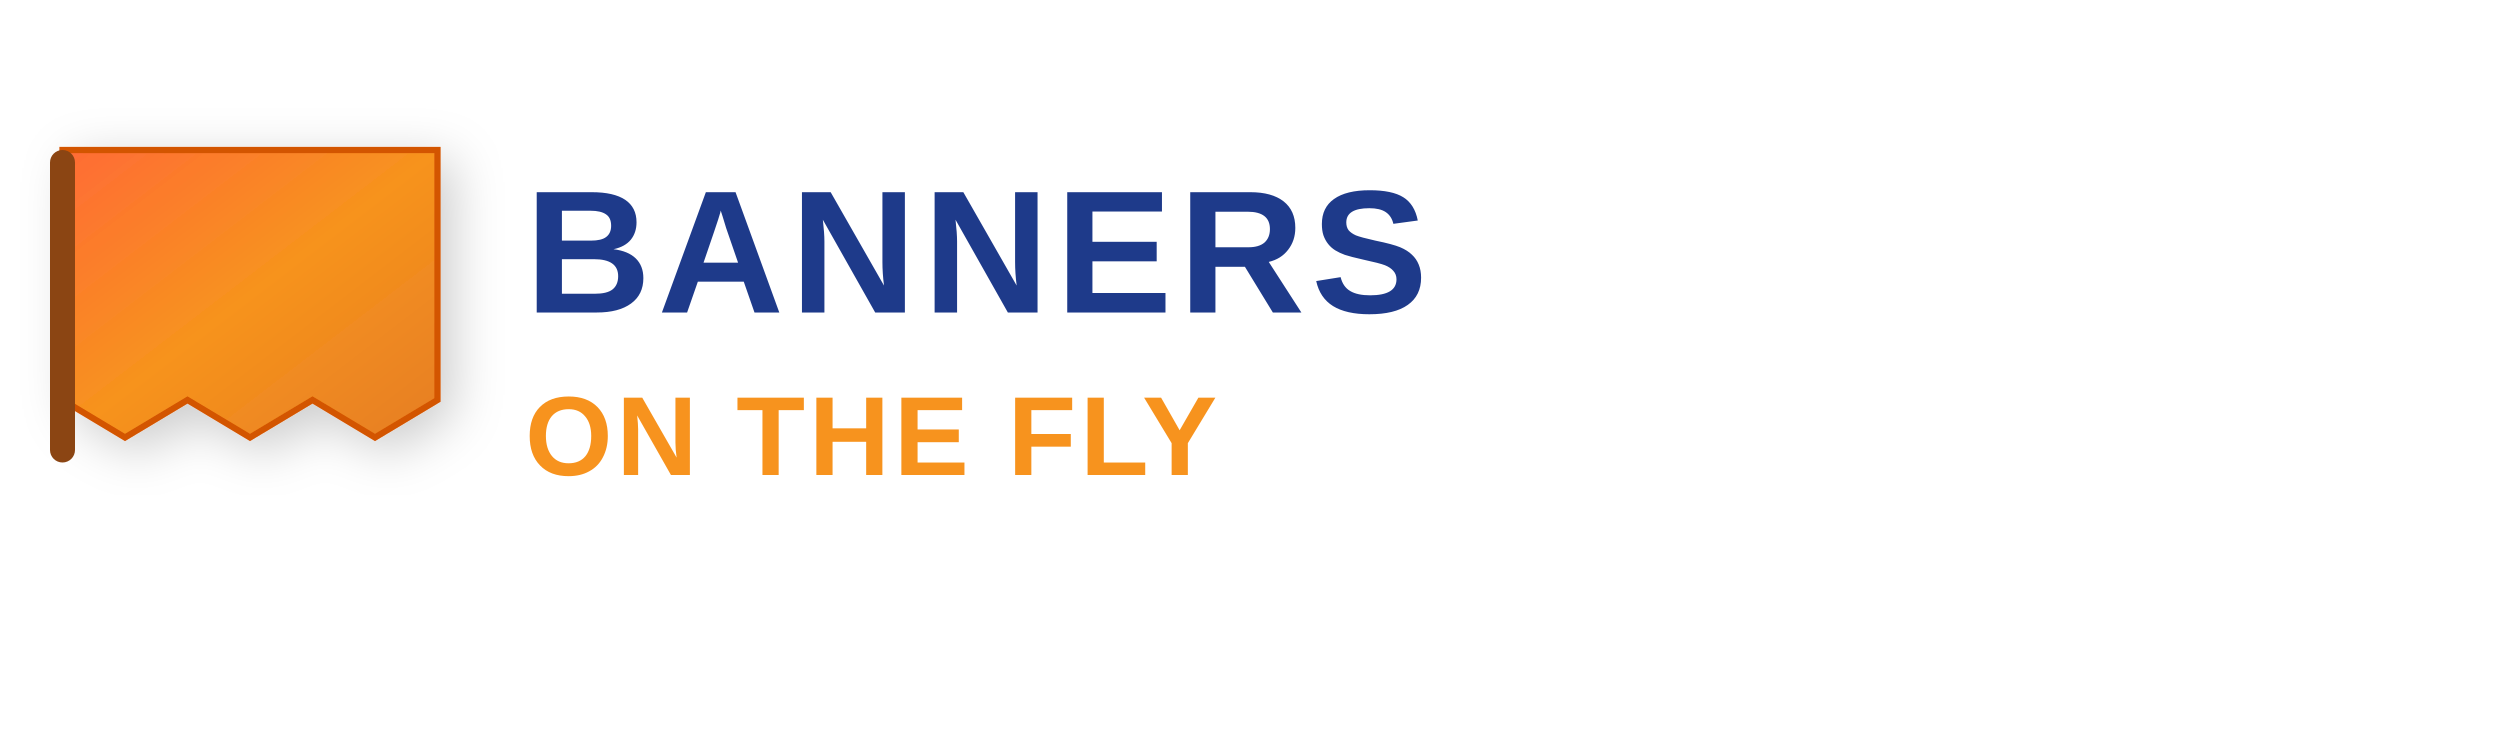
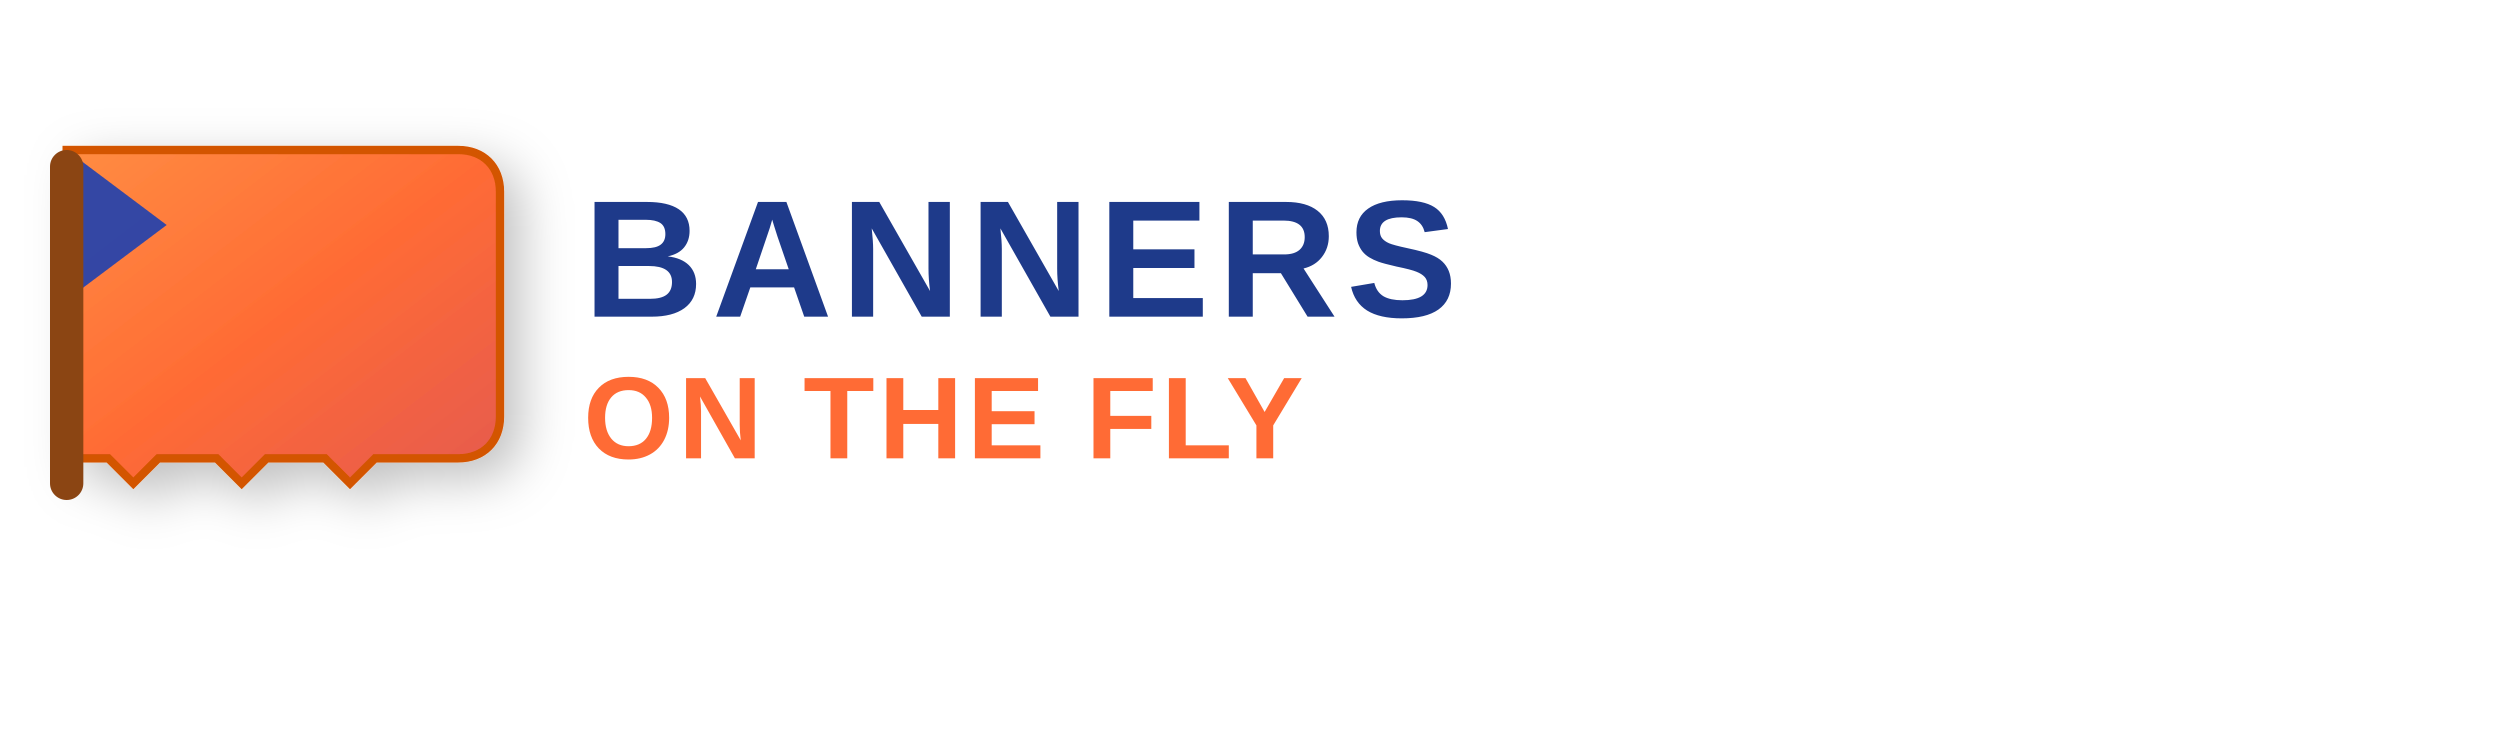
- <svg xmlns="http://www.w3.org/2000/svg" width="200" height="60" viewBox="0 0 200 60">
+ <svg xmlns="http://www.w3.org/2000/svg" width="300" height="90" viewBox="0 0 300 90">
  <defs>
-     <linearGradient id="bannerGradient" x1="0%" y1="0%" x2="100%" y2="100%">
-       <stop offset="0%" style="stop-color:#FF6B35;stop-opacity:1" />
-       <stop offset="50%" style="stop-color:#F7931E;stop-opacity:1" />
-       <stop offset="100%" style="stop-color:#E67E22;stop-opacity:1" />
+     <linearGradient id="flagGradient" x1="0%" y1="0%" x2="100%" y2="100%">
+       <stop offset="0%" style="stop-color:#FF8C42;stop-opacity:1" />
+       <stop offset="50%" style="stop-color:#FF6B35;stop-opacity:1" />
+       <stop offset="100%" style="stop-color:#E55A4F;stop-opacity:1" />
    </linearGradient>
    <filter id="shadow" x="-20%" y="-20%" width="140%" height="140%">
-       <feDropShadow dx="1" dy="1" stdDeviation="2" flood-color="rgba(0,0,0,0.2)" />
+       <feDropShadow dx="2" dy="2" stdDeviation="3" flood-color="rgba(0,0,0,0.25)" />
    </filter>
  </defs>
-   <path d="M5 12 L35 12 L35 32 L30 35 L25 32 L20 35 L15 32 L10 35 L5 32 Z" fill="url(#bannerGradient)" filter="url(#shadow)" stroke="#D35400" stroke-width="0.5" />
-   <rect x="4" y="12" width="2" height="25" fill="#8B4513" rx="1" />
-   <text x="42" y="25" font-family="Arial, Helvetica, sans-serif" font-size="14" font-weight="bold" fill="#1E3A8A" letter-spacing="0.5px">BANNERS</text>
-   <text x="42" y="38" font-family="Arial, Helvetica, sans-serif" font-size="9" font-weight="600" fill="#F7931E" letter-spacing="0.3px">ON THE FLY</text>
+   <path d="M8 18 L55 18 C58 18 60 20 60 23 L60 50 C60 53 58 55 55 55 L45 55 L42 58 L39 55 L32 55 L29 58 L26 55 L19 55 L16 58 L13 55 L8 55 Z" fill="url(#flagGradient)" filter="url(#shadow)" stroke="#D35400" stroke-width="1" />
+   <path d="M8 18 L8 36 L20 27 Z" fill="#1E40AF" opacity="0.9" />
+   <rect x="6" y="18" width="4" height="42" fill="#8B4513" rx="2" />
+   <text x="70" y="38" font-family="Arial, Helvetica, sans-serif" font-size="20" font-weight="bold" fill="#1E3A8A" letter-spacing="1px">BANNERS</text>
+   <text x="70" y="55" font-family="Arial, Helvetica, sans-serif" font-size="14" font-weight="600" fill="#FF6B35" letter-spacing="0.5px">ON THE FLY</text>
</svg>
